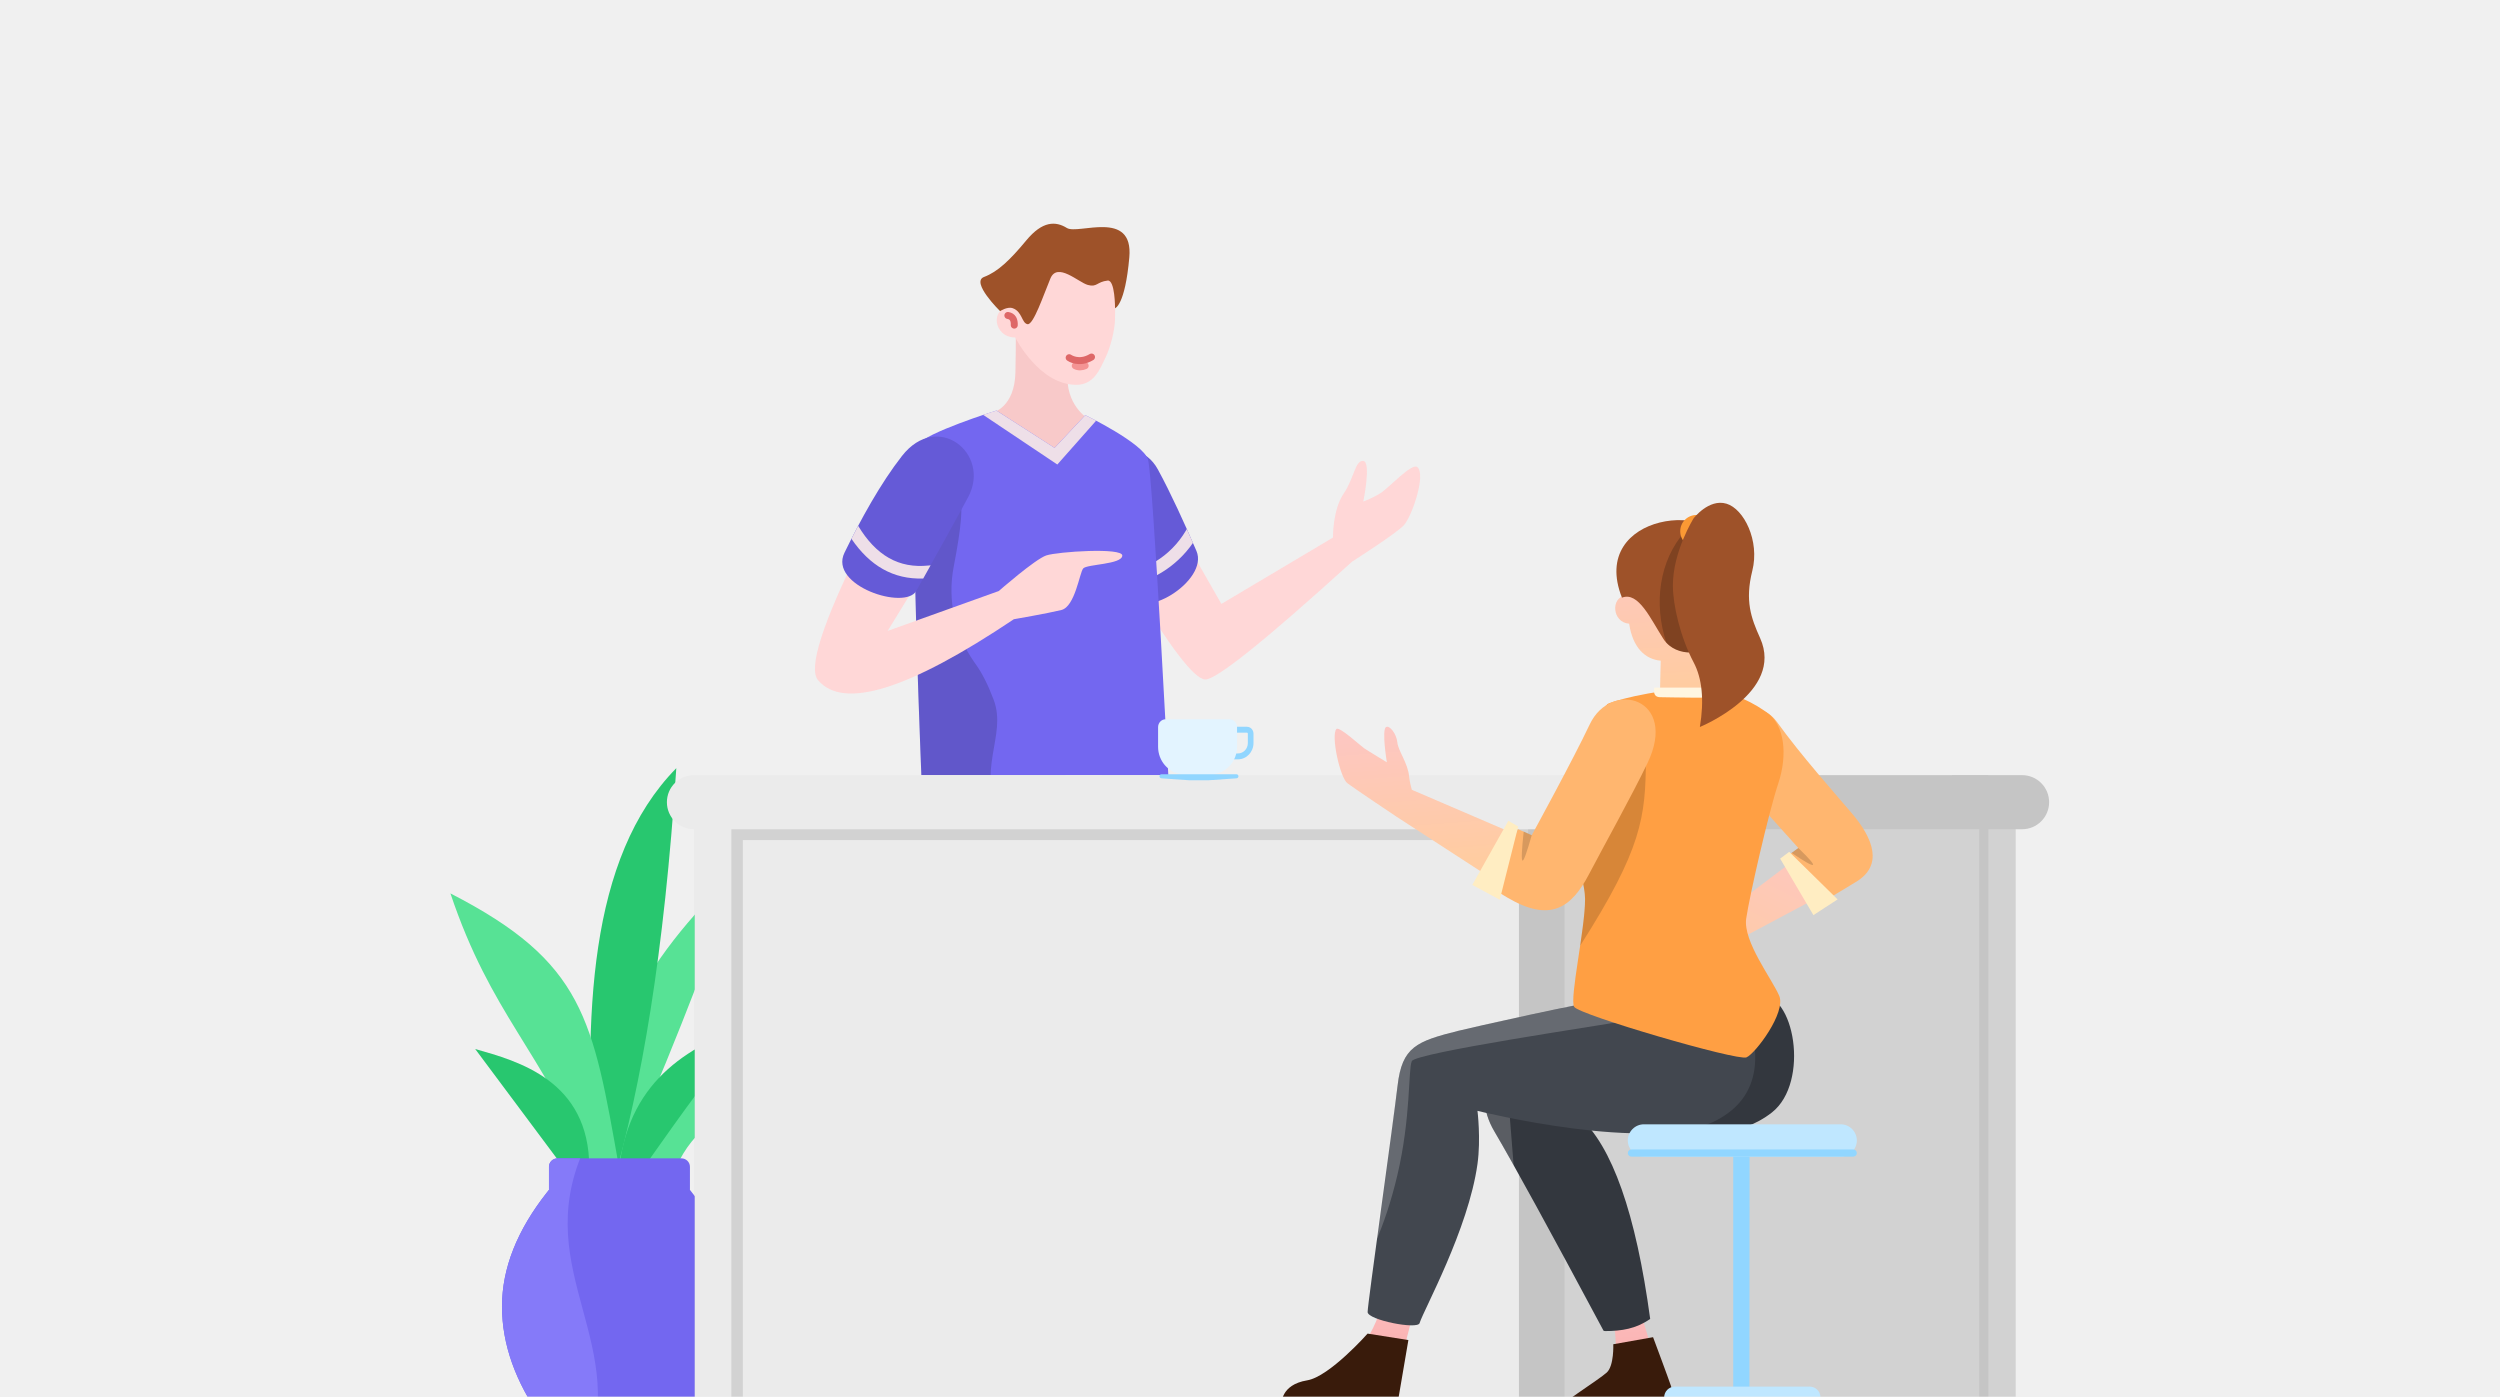
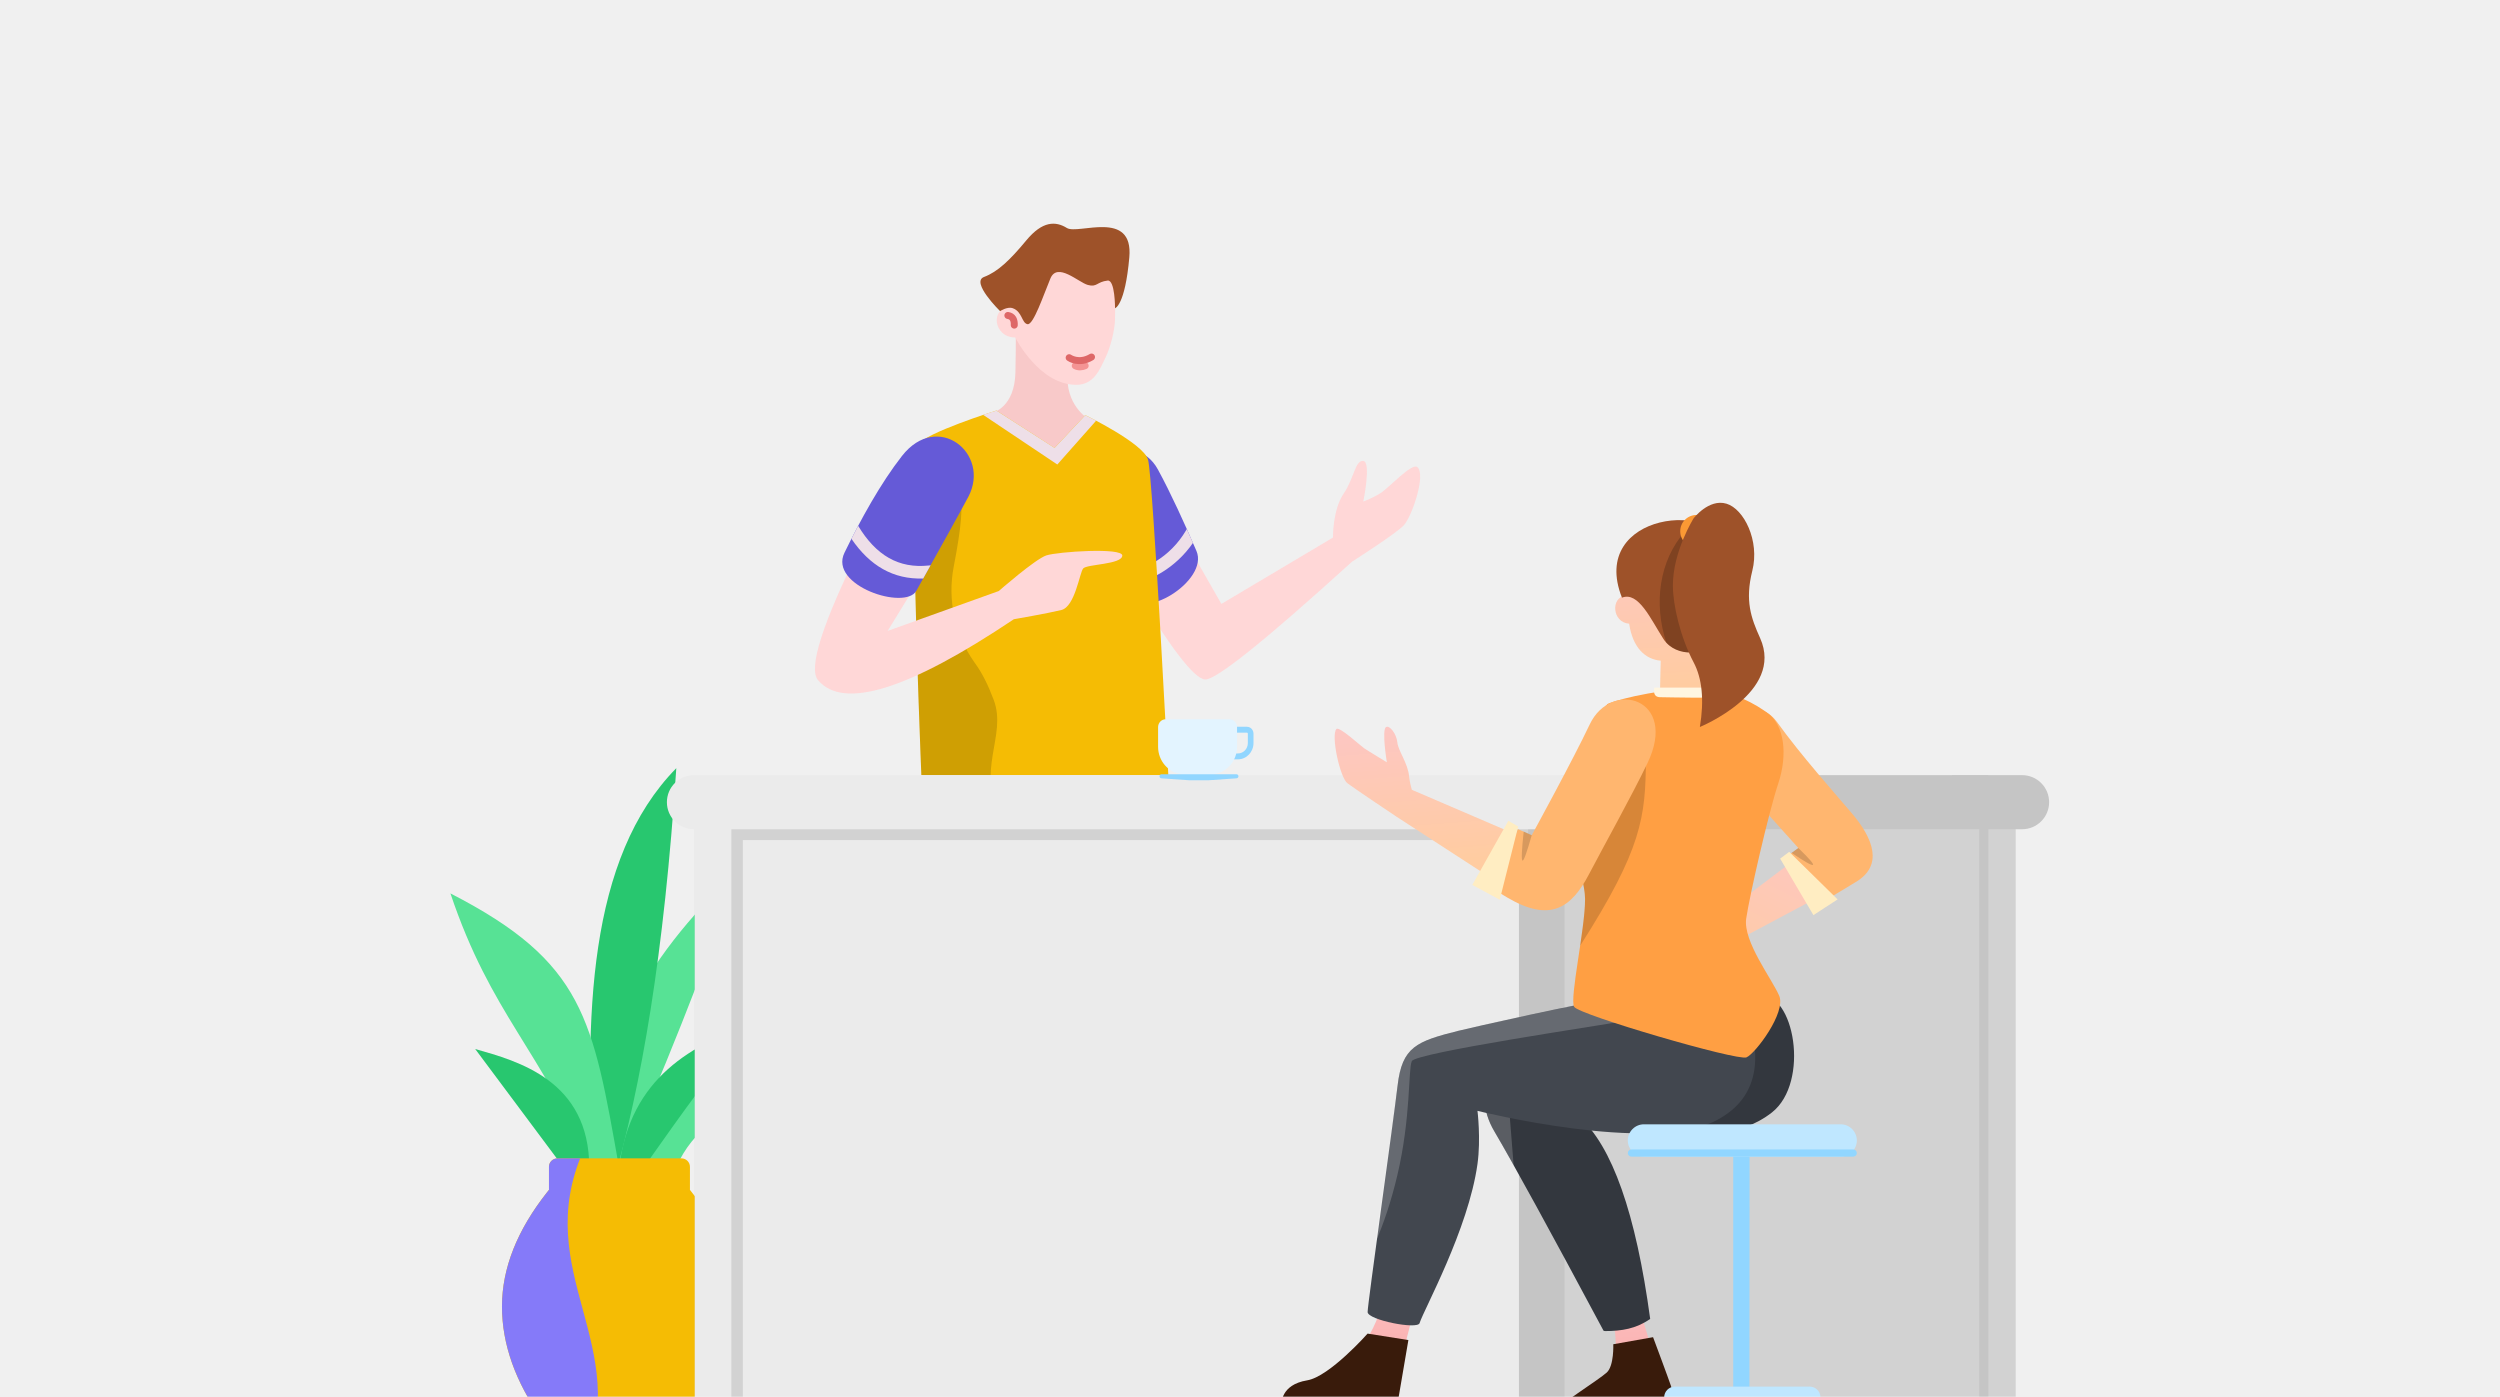
<svg xmlns="http://www.w3.org/2000/svg" xmlns:xlink="http://www.w3.org/1999/xlink" width="358px" height="200px" viewBox="0 0 358 200" version="1.1">
  <defs>
    <path d="M6,0 L352,0 C355.314,-6.08718376e-16 358,2.686 358,6 L358,200 L358,200 L0,200 L0,6 C-4.05812251e-16,2.686 2.686,6.08718376e-16 6,0 Z" id="path-1" />
    <path d="M7.952,0.064 L25.69,0.064 C26.366,0.064 26.914,0.603 26.914,1.268 L26.914,4.578 C31.399,10.144 33.642,15.71 33.642,21.277 C33.642,26.672 31.727,32.066 27.896,37.461 C27.668,37.784 27.293,37.976 26.894,37.976 L6.749,37.976 C6.349,37.976 5.975,37.784 5.746,37.461 C1.915,32.066 0,26.672 0,21.277 C0,15.815 2.159,10.354 6.477,4.893 L6.728,4.578 L6.728,1.268 C6.728,0.603 7.276,0.064 7.952,0.064 Z" id="path-3" />
    <linearGradient x1="37.551%" y1="102.348%" x2="37.551%" y2="13.407%" id="linearGradient-5">
      <stop stop-color="#752E73" offset="0%" />
      <stop stop-color="#222735" offset="100%" />
    </linearGradient>
    <linearGradient x1="49.141%" y1="69.518%" x2="51.897%" y2="4.78%" id="linearGradient-6">
      <stop stop-color="#752E73" offset="0%" />
      <stop stop-color="#222735" offset="100%" />
    </linearGradient>
    <linearGradient x1="46.146%" y1="-28.186%" x2="50%" y2="91.05%" id="linearGradient-7">
      <stop stop-color="#FDC6C6" offset="0%" />
      <stop stop-color="#FFCCA1" offset="100%" />
    </linearGradient>
    <linearGradient x1="46.571%" y1="-28.186%" x2="50%" y2="91.05%" id="linearGradient-8">
      <stop stop-color="#FDC6C6" offset="0%" />
      <stop stop-color="#FAB2B2" offset="100%" />
    </linearGradient>
    <linearGradient x1="45.662%" y1="-28.186%" x2="50%" y2="91.05%" id="linearGradient-9">
      <stop stop-color="#FDC6C6" offset="0%" />
      <stop stop-color="#FAB2B2" offset="100%" />
    </linearGradient>
    <linearGradient x1="44.189%" y1="-28.186%" x2="50%" y2="91.05%" id="linearGradient-10">
      <stop stop-color="#FDC6C6" offset="0%" />
      <stop stop-color="#FFCCA1" offset="100%" />
    </linearGradient>
    <linearGradient x1="42.314%" y1="-8.513%" x2="50%" y2="80.721%" id="linearGradient-11">
      <stop stop-color="#FDC6C6" offset="0%" />
      <stop stop-color="#FFCCA1" offset="100%" />
    </linearGradient>
  </defs>
  <g id="📝-Pages-New" stroke="none" stroke-width="1" fill="none" fill-rule="evenodd">
    <g id="Knowledge-Base" transform="translate(-670, -445)">
      <g id="Illustration" transform="translate(670, 445)">
        <mask id="mask-2" fill="white">
          <use xlink:href="#path-1" />
        </mask>
        <g id="Mask" />
        <g id="Coffe-Break" mask="url(#mask-2)">
          <g transform="translate(64, 32)">
            <g id="Group-79" transform="translate(0.5, 78)">
              <g id="Group-86">
                <path d="M23.979,58.234 C30.346,43.991 36.13,29.363 41.424,14.412 C29.228,25.78 19.744,39.63 21.095,58.234 L23.979,58.234 Z" id="Path-113" fill="#57E295" />
                <path d="M20.586,59.721 C19.079,35.435 19.718,12.88 32.347,0 C30.605,26.665 27.346,45.45 23.219,59.721 L20.586,59.721 Z" id="Rectangle" fill="#28C76F" />
                <path d="M20.007,57.192 C12.951,40.221 5.861,35.356 2.45563569e-14,17.935 C19.181,27.771 20.383,35.893 24.148,57.192 L20.007,57.192 Z" id="Path-112" fill="#57E295" />
                <path d="M16.209,57.192 L3.551,40.221 C9.665,41.944 19.883,44.735 19.883,57.192 L16.209,57.192 Z" id="Path-114" fill="#28C76F" />
                <path d="M28.048,57.192 L32.271,57.192 C34.954,51.651 38.735,47.837 47.884,52.461 C41.887,43.427 29.583,40.694 28.048,57.192 Z" id="Path-116" fill="#57E295" />
                <path d="M24.164,57.192 L27.675,57.192 C34.12,48.078 36.891,44.106 43.56,36.323 C34.774,39.62 25.756,44.106 24.164,57.192 Z" id="Path-117" fill="#28C76F" />
              </g>
              <g id="Group-85" transform="translate(7.384615, 55.8125)">
                <mask id="mask-4" fill="white">
                  <use xlink:href="#path-3" />
                </mask>
-                 <use id="Rectangle" fill="#7367F0" xlink:href="#path-3" />
+                 <use id="Rectangle" fill="#f5bc04" xlink:href="#path-3" />
                <path d="M-4.282,-0.978 L11.622,-0.978 C4.008,16.458 19.027,26.784 11.622,44.155 L-4.282,44.155 L-4.282,-0.978 Z" id="Rectangle" fill="#857AF9" mask="url(#mask-4)" />
              </g>
            </g>
            <g id="Men4.4" transform="translate(52.5, 0)">
              <g id="LArm" transform="translate(39.53239, 32.45842)">
                <path d="M34.851,12.517 C34.851,12.517 34.789,8.585 36.36,6.26 C37.931,3.936 37.993,1.467 39.182,1.548 C40.371,1.628 39.193,7.367 39.193,7.367 C39.193,7.367 40.702,6.797 41.785,6.075 C42.869,5.353 46.155,1.794 46.923,2.424 C48.225,3.499 46.128,9.561 44.985,10.773 C43.84,11.985 37.58,15.972 37.58,15.972 C25.106,27.306 18.09,32.93 16.529,32.844 C14.969,32.757 11.469,28.182 6.03,19.117 L14.5,14.377 L18.87,22.02 L34.851,12.517 Z" id="Path" fill="#FFD7D7" />
                <path d="M0.935,10.367 C2.142,13.139 3.819,17 5.459,20.65 C7.31,24.768 17.13,18.686 15.299,14.44 C13.653,10.622 11.607,6.113 9.772,2.758 C6.415,-3.373 -2.972,1.401 0.935,10.367 Z" id="Path" fill="#655AD7" />
                <path d="M13.919,11.298 C14.22,11.969 14.514,12.635 14.799,13.286 C12.351,16.831 8.664,18.914 4.941,19.493 L4.179,17.779 L4.179,17.779 C7.749,17.375 11.548,15.338 13.795,11.513 L13.919,11.298 Z" id="Path" fill="#EEDFE8" />
              </g>
              <g id="Head" transform="translate(23.19555, 0)">
                <path d="M2.51,27.061 C2.51,27.061 5.606,26.341 5.713,21.317 C5.821,16.293 5.745,14.579 5.745,14.579 L13.084,14.457 C13.084,14.457 13.158,20.056 13.159,22.081 C13.162,26.49 16.468,28.196 16.468,28.196 C16.468,28.196 16.193,32.501 10.015,32.845 C5.191,33.115 2.51,27.061 2.51,27.061 Z" id="Path" fill="#F8C9C9" />
                <g id="Head1" transform="translate(0.3051, 0)">
                  <path d="M4.766,12.039 C1.725,11.923 2.221,16.333 5.381,16.327 C5.381,16.327 8.776,23.09 14.107,23.107 C16.675,23.116 17.514,20.85 18.284,19.26 C19.054,17.669 19.619,15.29 19.666,13.833 C19.716,12.28 19.722,7.177 19.722,7.177 L11.847,3.567 L4.648,7.171 L4.766,12.039 Z" id="Path" fill="#FFD7D7" />
                  <path d="M13.974,20.446 C14.454,20.645 14.987,20.527 15.385,20.297" id="Path" stroke="#F49494" stroke-linecap="round" transform="translate(14.67981, 20.42227) rotate(6) translate(-14.67981, -20.42227) " />
                  <path d="M0.912,7.661 C2.867,6.926 4.621,5.252 6.956,2.433 C9.29,-0.385 11.171,-0.348 12.78,0.649 C14.389,1.646 22.331,-2.081 21.718,4.851 C21.104,11.789 19.672,12.135 19.672,12.135 C19.672,12.135 19.686,8.054 18.616,8.177 C17.039,8.358 17.109,9.172 15.774,8.804 C14.439,8.436 11.416,5.487 10.42,7.871 C9.425,10.254 7.984,14.567 7.142,14.423 C6.3,14.274 6.394,12.615 5.024,12.135 C4.25,11.864 3.212,12.553 3.212,12.553 C3.212,12.553 -1.044,8.392 0.912,7.661 Z" id="Path" fill="#9E5229" />
                  <path d="M13.166,18.804 C13.166,18.804 14.24,20.132 16.281,19.541" id="Path" stroke="#DE6767" stroke-linecap="round" transform="translate(14.72367, 19.24829) rotate(-15) translate(-14.72367, -19.24829) " />
                  <path d="M5.072,14.632 C5.262,13.95 5.176,13.354 4.492,13.08" id="Path-8" stroke="#DE6767" stroke-linecap="round" transform="translate(4.82592, 13.85597) rotate(-13) translate(-4.82592, -13.85597) " />
                </g>
              </g>
              <g id="LLeg" transform="translate(27.37547, 68.80551)">
                <path d="M0,0 C0,0 5.19,56.278 5.351,60.191 C5.513,64.103 3.685,70.854 3.72,78.172 C3.756,85.49 3.745,102.601 4.388,109.221 C4.803,113.501 15.14,113.033 15.837,109.46 C16.972,103.636 20.649,64.913 20.7,57.924 C20.752,50.935 21.193,0.673 21.193,0.673 L0,0 Z" id="Path" fill="url(#linearGradient-5)" />
                <path d="M8.253,61.942 L8.265,62.082 C8.438,64.467 6.933,72.317 3.751,85.63 L3.72,78.172 L3.72,78.172 C3.685,70.985 5.448,64.344 5.358,60.403 L5.351,60.191 C5.297,58.872 4.672,51.607 3.866,42.552 L4.242,43.878 C6.449,51.733 7.786,57.755 8.253,61.942 Z" id="Path" fill-opacity="0.192" fill="#FFFFFF" />
                <ellipse id="Oval" fill-opacity="0.192" fill="#FFFFFF" transform="translate(17.34076, 60.86724) rotate(3) translate(-17.34076, -60.86724) " cx="17.341" cy="60.867" rx="2.549" ry="4.328" />
              </g>
              <g id="RLeg" transform="translate(7.802445, 68.52333)">
                <path d="M10.037,0.739 C10.037,0.739 6.427,39.354 6.476,46.749 C6.525,54.144 7.587,57.391 6.075,62.696 C4.564,68.001 3.182,103.97 3.274,108.797 C3.365,113.548 14.102,113.271 14.453,110.012 C15.125,103.778 21.595,66.25 22.372,59.968 C23.148,53.686 32.747,0.206 32.747,0.206 L10.037,0.739 Z" id="Path" fill="url(#linearGradient-6)" />
                <path d="M13.057,26.948 L12.375,29.399 C10.378,36.632 8.535,44.281 9.018,55.208 L9.041,55.707 C9.16,58.074 7.644,71.811 4.492,96.918 L4.192,98.682 C3.883,100.482 3.608,102.018 3.367,103.289 L3.435,101.066 C3.837,88.792 4.918,66.758 6.075,62.696 C7.587,57.391 6.525,54.144 6.476,46.749 C6.441,41.573 8.2,21.098 9.259,9.28 L10.037,0.739 L14.756,0.629 L14.768,1.944 C14.851,14.085 14.281,22.42 13.057,26.948 L13.057,26.948 Z" id="Path" fill-opacity="0.192" fill="#FFFFFF" />
                <ellipse id="Oval" fill-opacity="0.192" fill="#FFFFFF" transform="translate(18.20958, 60.51244) rotate(5) translate(-18.20958, -60.51244) " cx="18.21" cy="60.512" rx="2.913" ry="4.689" />
              </g>
              <g id="Body" transform="translate(14.0444, 26.79107)">
-                 <path d="M24.867,0.656 C24.867,0.656 33.142,4.662 33.85,7.012 C34.559,9.361 36.932,55.454 36.932,55.454 C25.256,60.793 13.47,61.259 1.561,56.369 C1.561,56.369 -0.547,7.123 0.819,4.948 C1.923,3.186 12.145,0 12.145,0 L20.468,5.345 L24.867,0.656 Z" id="Path" fill="#7367F0" />
+                 <path d="M24.867,0.656 C24.867,0.656 33.142,4.662 33.85,7.012 C34.559,9.361 36.932,55.454 36.932,55.454 C25.256,60.793 13.47,61.259 1.561,56.369 C1.561,56.369 -0.547,7.123 0.819,4.948 C1.923,3.186 12.145,0 12.145,0 L20.468,5.345 L24.867,0.656 Z" id="Path" fill="#f5bc04" />
                <path d="M6.863,12.489 C7.399,13.435 7.123,16.711 6.033,22.319 C5.105,27.097 6.166,32.039 8.968,36.026 L9.125,36.246 C10.073,37.553 10.946,39.272 11.745,41.406 C13.723,46.685 9.103,51.078 12.743,59.405 C9.028,58.912 5.3,57.904 1.561,56.369 L1.338,50.873 C0.944,40.74 0.181,19.275 0.396,9.682 L0.88,9.772 C4.205,10.414 6.199,11.319 6.863,12.489 Z" id="Path" fill-opacity="0.16" fill="#000000" />
                <path d="M12.145,0 L20.468,5.345 L24.867,0.656 L25.496,0.97 C25.747,1.098 26.063,1.261 26.423,1.451 L20.865,7.728 L10.237,0.613 L11.034,0.35 C11.713,0.129 12.145,0 12.145,0 Z" id="Path" fill="#EEDFE8" />
              </g>
              <g id="RArm" transform="translate(0, 30.39757)">
                <path d="M26.528,22.236 C26.528,22.236 31.739,17.668 33.335,17.138 C34.93,16.608 44.273,15.971 44.214,17.169 C44.147,18.452 39.129,18.379 38.609,19.01 C38.089,19.641 37.45,24.472 35.485,24.956 C33.523,25.441 28.683,26.276 28.683,26.276 C13.598,36.383 4.25,39.291 0.641,34.997 C-0.799,33.285 1.296,26.772 6.924,15.456 L18.268,15.456 L10.613,27.949 L26.528,22.236 Z" id="Path" fill="#FFD7D7" />
                <path d="M12.665,2.894 C9.631,6.768 6.759,11.971 4.426,16.76 C2.138,21.458 13.117,25.054 14.716,22.211 C17.367,17.495 21.535,9.961 22.184,8.71 C25.391,2.53 17.751,-3.601 12.665,2.894 Z" id="Path" fill="#655AD7" />
                <path d="M16.517,18.58 L16.764,18.551 L15.706,20.445 L15.706,20.445 C11.435,20.594 8.059,18.627 5.423,14.755 C5.737,14.138 6.058,13.518 6.387,12.898 C8.945,17.131 12.188,19.045 16.517,18.58 L16.517,18.58 Z" id="Path" fill="#EEDFE8" />
              </g>
            </g>
            <g id="Group-26" transform="translate(31, 79)">
              <g id="Group-25" transform="translate(4.5, 0)">
                <polygon id="Rectangle" fill="#91D6FF" points="53.09 2.583 61.811 2.583 61.811 78.571 53.09 78.571" />
                <polygon id="Rectangle" fill="#E3F4FF" points="53.09 -2.427296e-13 58.323 -2.427296e-13 58.323 78.571 53.09 78.571" />
                <polygon id="Rectangle" fill="#D2D2D2" points="2.39646776e-14 2.583 43.171 2.583 43.171 17.176 8.721 17.176 8.721 102.656 0 102.656" />
                <polygon id="Rectangle" fill="#EBEBEB" points="9.80718986e-14 2.583 5.233 2.583 5.233 102.656 8.81955466e-14 102.656" />
              </g>
              <g id="Group-25" transform="translate(0.5, 0)">
                <polygon id="Rectangle" fill="#D2D2D2" points="184.451 2.583 193.148 2.583 193.148 102.656 184.451 102.656" />
                <polygon id="Rectangle" fill="#C5C5C5" points="184.02 -2.427296e-13 189.238 -2.427296e-13 189.238 102.656 184.02 102.656" />
                <polygon id="Rectangle" fill="#D2D2D2" points="123.317 2.583 187.933 2.583 187.933 102.318 132.014 102.656 123.317 102.656" />
                <polygon id="Rectangle" fill="#EBEBEB" points="10.871 -1.91433929e-13 124.622 -2.75266377e-13 124.622 102.783 10.871 102.783" />
                <polygon id="Rectangle" fill="#C5C5C5" points="122.013 2.583 127.231 2.583 127.231 102.783 122.013 102.783" />
                <polygon id="Rectangle" fill="#C5C5C5" points="123.317 2.583 128.535 2.583 128.535 102.656 123.317 102.656" />
                <path d="M128.951,0 L194.06,0 C196.2,6.21655142e-15 197.934,1.734 197.934,3.874 C197.934,6.014 196.2,7.748 194.06,7.748 L128.951,7.748 C126.812,7.748 125.077,6.014 125.077,3.874 C125.077,1.734 126.812,3.93032193e-16 128.951,0 Z" id="Rectangle" fill="#C5C5C5" />
                <polygon id="Rectangle" fill="#D2D2D2" points="9.566 1.55 123.317 1.55 123.317 9.298 9.566 9.298" />
                <path d="M3.874,0 L129.009,0 C131.149,1.32702242e-14 132.883,1.734 132.883,3.874 C132.883,6.014 131.149,7.748 129.009,7.748 L3.874,7.748 C1.734,7.748 2.62021462e-16,6.014 0,3.874 C-2.62021462e-16,1.734 1.734,-5.10570166e-17 3.874,0 Z" id="Rectangle" fill="#EBEBEB" />
              </g>
            </g>
            <g id="Cup" transform="translate(108.5, 75.5) scale(-1, 1) translate(-108.5, -75.5) translate(101.5, 71)">
              <path d="M3.637,1.073 L0.942,1.073 C0.422,1.073 0,1.514 0,2.057 L0,3.406 C0,4.694 1,5.739 2.233,5.739 L3.637,5.739 C3.86,5.739 4.041,5.55 4.041,5.317 C4.041,5.084 3.86,4.895 3.637,4.895 L2.233,4.895 C1.446,4.895 0.808,4.228 0.808,3.406 L0.808,2.057 C0.808,1.98 0.868,1.917 0.942,1.917 L3.637,1.917 C3.86,1.917 4.041,1.728 4.041,1.495 C4.041,1.262 3.86,1.073 3.637,1.073 Z" id="Path" fill="#91D6FF" />
              <path d="M12.585,0 C13.18,0 13.662,0.504 13.662,1.125 L13.662,3.938 C13.662,5.962 12.199,7.63 10.317,7.85 L10.316,8.438 L5.602,8.438 L5.602,7.838 C3.767,7.572 2.354,5.927 2.354,3.938 L2.354,1.125 C2.354,0.504 2.837,0 3.431,0 L12.585,0 Z" id="Path" fill="#E3F4FF" />
              <path d="M2.435,7.875 L13.18,7.875 C13.336,7.875 13.462,8.001 13.462,8.156 C13.462,8.315 13.339,8.446 13.181,8.457 L9.237,8.731 L9.237,8.731 L6.41,8.731 L2.434,8.457 C2.276,8.446 2.154,8.315 2.154,8.156 C2.154,8.001 2.28,7.875 2.435,7.875 Z" id="Rectangle" fill="#91D6FF" />
            </g>
            <g id="Wom3.8" transform="translate(118.5, 40)">
              <g id="RArm" transform="translate(54.04724, 29.00508)">
                <path d="M10.009,31.176 C10.009,31.176 4.468,36.149 4.85,36.691 C5.233,37.237 8.08,35.784 8.08,35.784 C8.08,35.784 4.75,41.974 5.521,42.398 C6.292,42.823 10.067,41.699 11.176,40.402 C12.286,39.105 13.805,33.282 13.805,33.282 L20.99,22.247 L15.134,19.669 L10.009,31.176 Z" id="Path" fill="url(#linearGradient-7)" transform="translate(12.91097, 31.07939) rotate(28.86647) translate(-12.91097, -31.07939) " />
                <path d="M10.257,8.268 C12.687,11.267 20.972,20.429 20.972,20.429 C20.972,20.429 20.427,20.835 19.336,21.647 L24.655,28.051 C26.919,26.674 28.428,25.761 29.181,25.314 C33.214,22.917 31.671,19.048 28.687,15.518 C26.396,12.806 21.414,7.25 17.908,2.373 C14.421,-2.48 5.542,2.448 10.257,8.268 Z" id="Path" fill="#FFB66F" />
                <path d="M20.972,20.429 C22.527,21.927 23.223,22.735 23.062,22.851 C22.9,22.967 21.882,22.39 20.009,21.12 L20.972,20.429 Z" id="Path-15" fill-opacity="0.16" fill="#000000" />
                <polygon id="Path-76" fill="#FFEDC2" points="19.666 20.977 26.598 27.789 23.132 30.041 18.37 21.949" />
              </g>
              <g id="LLeg" transform="translate(52.23785, 101.9409) scale(-1, 1) translate(-52.23785, -101.9409) translate(29.73785, 70.4409)">
                <path d="M24.653,41.222 L28.375,53.311 L22.119,53.594 C22.119,53.594 23.001,49.459 21.742,45.583 C20.732,42.471 19.908,40.918 19.908,40.918 L24.653,41.222 Z" id="Path" fill="url(#linearGradient-8)" transform="translate(24.14153, 47.25597) scale(-1, 1) translate(-24.14153, -47.25597) " />
                <path d="M26.571,50.085 C26.571,50.085 26.226,53.146 27.221,54.191 C28.217,55.235 33.607,59.211 34.029,59.966 C34.451,60.72 33.696,61.553 33.696,61.553 C33.696,61.553 27.874,62.061 25.255,60.466 C23.365,59.314 22.022,58.387 22.022,58.387 L21.311,59.905 L18.198,59.229 C18.198,59.229 17.402,56.687 17.905,55.485 C18.407,54.282 20.958,48.681 20.958,48.681 C20.958,48.681 22.829,49.149 26.571,50.085 Z" id="Path" fill="#391B0B" transform="translate(25.94766, 55.1555) rotate(-4) translate(-25.94766, -55.1555) " />
                <path d="M5.425,0.016 C10.131,0.479 33.311,6.045 38.084,7.034 C42.856,8.022 46.891,13.371 43.252,19.564 C40.527,24.198 35.312,33.717 27.609,48.121 C27.537,48.138 27.468,48.169 27.395,48.169 C25.045,48.169 22.949,47.845 20.932,46.427 C22.976,31.324 26.377,21.668 31.136,17.459 C31.136,17.459 12.703,24.142 3.484,16.851 C-1.954,12.55 0.239,-0.494 5.425,0.016 Z" id="Path" fill="#33373E" />
                <path d="M43.252,19.564 C42.513,20.821 41.563,22.495 40.487,24.422 L41.723,8.776 C44.5,11.041 45.886,15.081 43.252,19.564 Z" id="Combined-Shape" fill-opacity="0.192" fill="#FFFFFF" />
              </g>
              <g id="RLeg" transform="translate(34.54793, 100.3871) scale(-1, 1) translate(-34.54793, -100.3871) translate(0.047934, 68.88706)">
                <path d="M53.429,41.881 C53.429,41.881 51.356,51.101 48.658,52.088 C47.619,52.468 55.068,53.553 55.068,53.553 L57.327,44.707 L53.429,41.881 Z" id="Path" fill="url(#linearGradient-9)" transform="translate(52.94289, 47.71694) scale(-1, 1) translate(-52.94289, -47.71694) " />
                <path d="M50.697,49.644 L50.834,61.353 L54.286,61.355 L54.316,58.47 C54.316,58.47 55.405,61.16 57.069,61.315 C58.738,61.47 67.196,61.535 67.196,61.535 C67.196,61.535 67.814,58.833 64.113,57.608 C61.034,56.589 56.609,49.643 56.609,49.643 L50.697,49.644 Z" id="Path" fill="#391B0B" transform="translate(58.96594, 55.58881) rotate(-9) translate(-58.96594, -55.58881) " />
                <path d="M3.051,0.091 C-1.524,9.765 -0.597,16.263 5.832,19.585 C15.158,24.403 39.972,18.186 39.972,18.186 C39.972,18.186 39.473,22.208 39.972,25.795 C41.275,35.163 47.682,46.689 48.265,48.588 C48.559,49.545 55.705,48.131 55.705,46.997 C55.705,45.862 52.059,20.041 51.41,14.541 C50.764,9.041 48.726,8.242 42.773,6.739 C41.406,6.393 23.68,2.369 22.199,2.486 C13.712,3.158 7.329,2.36 3.051,0.091 Z" id="Path" fill="#42474F" />
                <path d="M22.199,2.486 C23.68,2.369 41.406,6.393 42.773,6.739 L43.75,6.989 C48.828,8.315 50.71,9.305 51.364,14.173 L51.54,15.571 C52.076,19.65 53.524,29.241 54.67,37.226 C53.377,34.291 52.307,31.035 51.46,27.457 C49.486,19.118 49.908,12.27 49.378,11.071 C48.847,9.872 22.919,6.044 18.463,5.254 C16.524,4.91 15.43,4.057 15.181,2.695 C17.335,2.756 19.674,2.686 22.199,2.486 Z" id="Path" fill-opacity="0.192" fill="#FFFFFF" />
              </g>
              <g id="Head" transform="translate(48.72965, 1.744522)">
                <path d="M1.48,11.573 C-0.558,11.796 -0.413,15.383 2.067,15.57 C2.574,19.027 4.382,20.675 6.586,20.865 L6.463,26.095 L16.213,26.089 C16.213,26.089 13.467,22.395 13.604,17.337 C13.741,12.279 13.512,7.528 13.512,7.528 L0.885,7.755 L1.48,11.573 Z" id="Path" fill="url(#linearGradient-10)" />
                <path d="M16.433,11.841 C14.06,10.902 12.307,14.947 10.491,17.759 C8.675,20.571 3.971,20.093 3.323,17.759 C0.868,12.647 -1.247,5.697 1.617,5.126 C2.02,-2.262 21.334,-0.518 16.433,11.841 Z" id="Path" fill="#9E5229" transform="translate(8.734338, 10.21501) scale(-1, 1) translate(-8.734338, -10.21501) " />
                <path d="M14.432,2.329 C15.26,3.033 15.788,3.967 15.852,5.126 C18.716,5.697 16.601,12.647 14.146,17.759 C13.543,19.93 9.433,20.495 7.4,18.302 C5.546,12.74 6.338,6.521 10.087,2.331 L10.087,2.331 Z" id="Combined-Shape" fill-opacity="0.199" fill="#000000" />
                <ellipse id="Oval" fill="#FB9934" cx="11.706" cy="2.331" rx="2.328" ry="2.331" />
              </g>
              <g id="Body" transform="translate(41.63287, 26.17953)">
                <path d="M25.254,2.673 C27.429,5.872 31.054,16.731 31.26,19.174 C31.492,21.992 28.475,26.481 28.425,30.56 C28.381,34.64 30.675,44.852 29.986,45.999 C29.302,47.147 6.588,53.781 5.309,53.236 C4.029,52.69 -0.388,46.811 0.621,44.422 C1.636,42.032 5.829,36.612 5.349,33.357 C4.875,30.101 2.12,18.085 0.752,13.995 C-0.61,9.905 -0.156,5.611 2.387,3.852 C3.645,2.981 7.002,0.507 12.98,0.518 C18.959,0.53 25.086,2.425 25.254,2.673 Z" id="Path" fill="#FF9F43" transform="translate(15.63632, 26.89262) scale(-1, 1) translate(-15.63632, -26.89262) " />
                <path d="M1.142,16.551 L11.565,9.041 L11.562,10.414 C11.524,18.883 10.992,23.37 2.145,37.251 L2.35,35.837 C2.638,33.783 2.862,31.86 2.848,30.56 C2.816,27.986 1.604,25.25 0.771,22.872 L1.142,16.551 Z" id="Path" fill-opacity="0.16" fill="#000000" />
                <path d="M12.769,0.284 C12.601,1.201 12.884,1.66 13.618,1.66 C14.72,1.66 22.107,1.904 23.108,1.469 C23.775,1.179 24.008,0.784 23.808,0.284 L12.769,0.284 Z" id="Path-68" fill="#FFF6E1" />
              </g>
              <g id="LArm" transform="translate(8.527888, 27.96918)">
                <path d="M9.009,17.018 C9.009,17.018 2.984,12.995 1.919,12.187 C0.858,11.382 -0.475,5.28 0.351,4.424 C0.75,4.01 3.764,6.797 4.302,7.17 C4.836,7.54 7.57,9.187 7.57,9.187 C7.57,9.187 6.796,4.517 7.462,4.14 C7.955,3.866 8.94,5.068 9.072,6.338 C9.204,7.609 10.574,9.266 10.751,11.194 C10.831,12.036 11.142,13.127 11.142,13.127 L27.861,20.311 L26.112,28.122 L9.009,17.018 Z" id="Path" fill="url(#linearGradient-11)" />
                <path d="M44.895,9.302 C42.586,14.101 38.665,21.117 36.511,25.231 C33.962,30.098 30.925,32.161 24.799,28.549 C24.321,28.267 23.566,27.812 22.532,27.184 L26.324,18.759 C27.651,19.346 28.315,19.639 28.315,19.639 C28.315,19.639 34.181,8.921 36.617,3.775 C39.716,-2.766 49.364,0.016 44.895,9.302 Z" id="Path" fill="#FFB66F" />
                <path d="M28.315,19.639 C27.6,22.159 27.158,23.368 26.989,23.269 C26.82,23.169 26.879,21.779 27.167,19.098 L28.315,19.639 Z" id="Path" fill-opacity="0.16" fill="#000000" />
                <polygon id="Path-75" fill="#FFEDC2" points="26.378 18.387 23.736 28.875 19.806 26.749 24.963 17.57" />
              </g>
              <path d="M67.21,2.22 C67.21,2.22 65.032,-0.621 62.517,0.125 C60.002,0.87 57.726,5.439 58.807,9.733 C59.882,14.028 58.995,16.478 57.691,19.373 C54.188,27.159 66.316,32.103 66.316,32.103 C65.685,28.257 65.983,25.172 67.21,22.85 C69.105,19.262 70.182,14.66 70.182,11.845 C70.182,6.948 67.21,2.22 67.21,2.22 Z" id="Path" fill="#9E5229" transform="translate(63.619, 16.05167) scale(-1, 1) translate(-63.619, -16.05167) " />
            </g>
            <g id="Cafe-Table" transform="translate(166.5, 129)">
              <polygon id="Path" fill="#91D6FF" points="17.699 1.801 17.699 52.702 20.007 52.658 20.041 2.774" />
              <path d="M4.918,0 L33.082,0 C34.361,2.82248679e-15 35.397,1.037 35.397,2.316 C35.397,3.594 34.361,4.631 33.082,4.631 L4.918,4.631 C3.639,4.631 2.603,3.594 2.603,2.316 C2.603,1.037 3.639,2.34918014e-16 4.918,0 Z" id="Rectangle" fill="#BFE7FF" />
              <path d="M3.117,3.602 L34.883,3.602 C35.167,3.602 35.397,3.832 35.397,4.117 C35.397,4.401 35.167,4.631 34.883,4.631 L3.117,4.631 C2.833,4.631 2.603,4.401 2.603,4.117 C2.603,3.832 2.833,3.602 3.117,3.602 Z" id="Rectangle" fill="#91D6FF" />
              <path d="M9.352,37.563 L28.648,37.563 C29.501,37.563 30.192,38.254 30.192,39.107 C30.192,39.959 29.501,40.65 28.648,40.65 L9.352,40.65 C8.499,40.65 7.808,39.959 7.808,39.107 C7.808,38.254 8.499,37.563 9.352,37.563 Z" id="Rectangle" fill="#BFE7FF" />
            </g>
          </g>
        </g>
      </g>
    </g>
  </g>
</svg>
